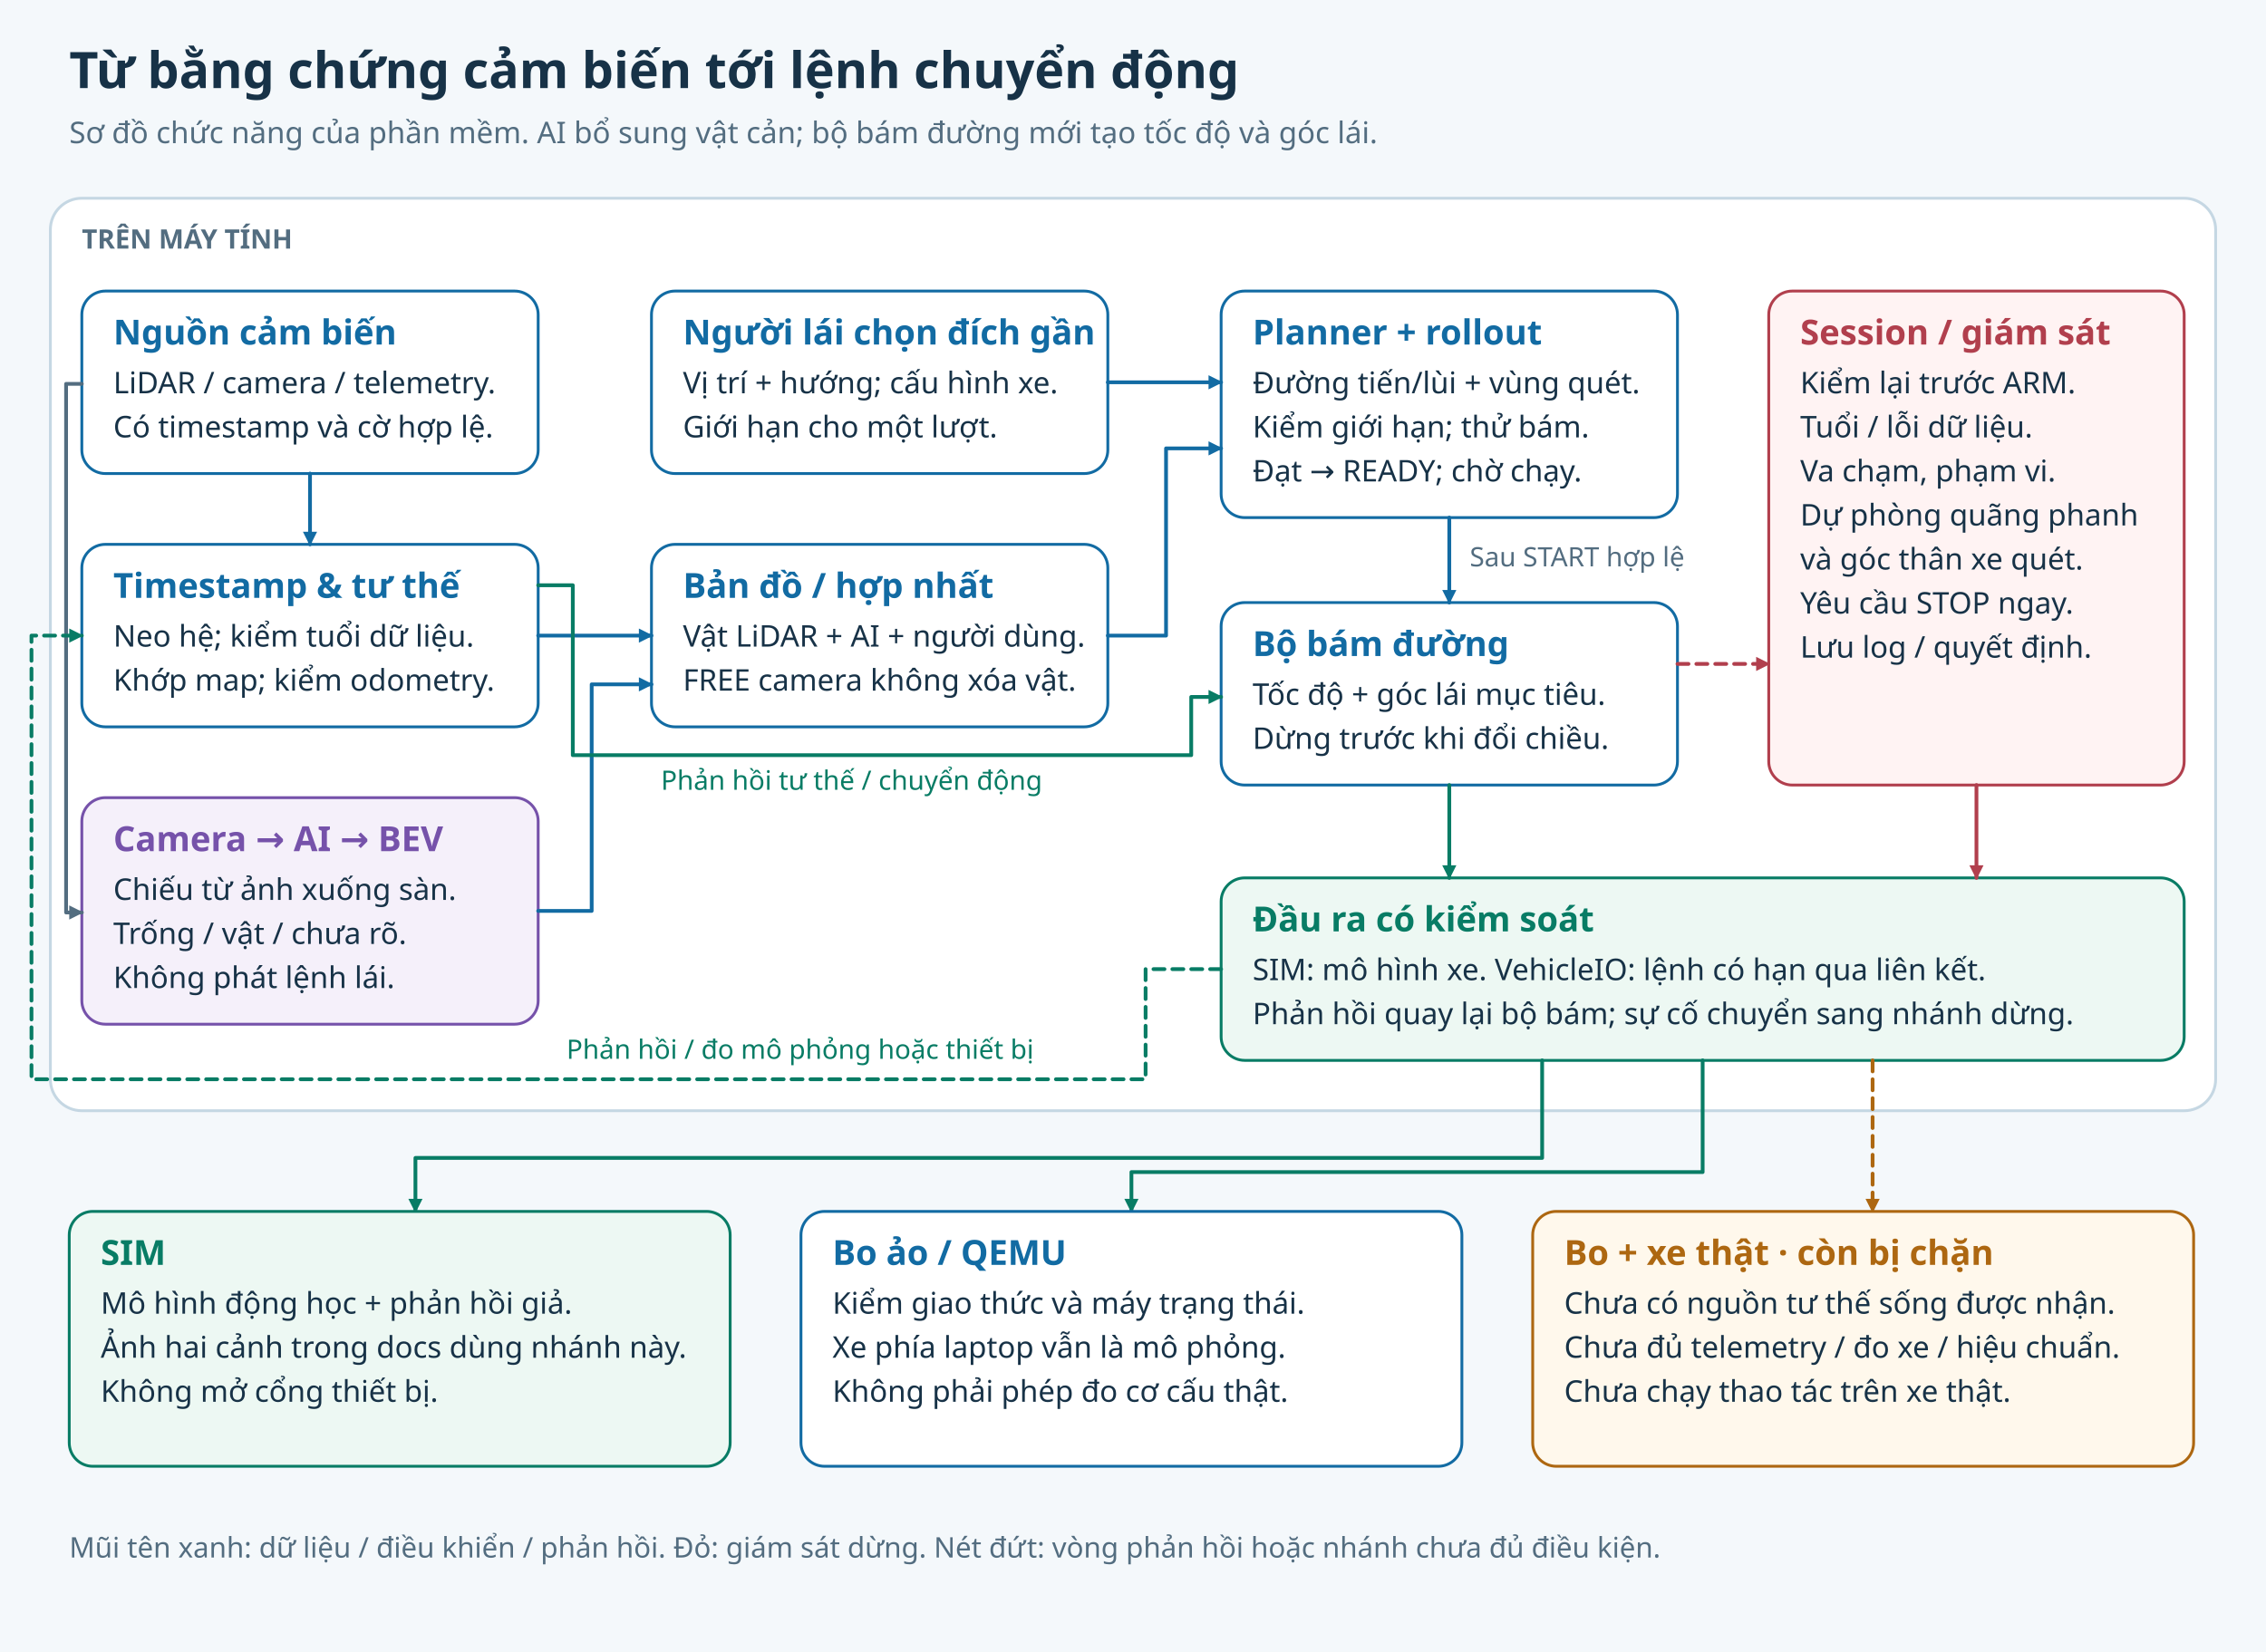
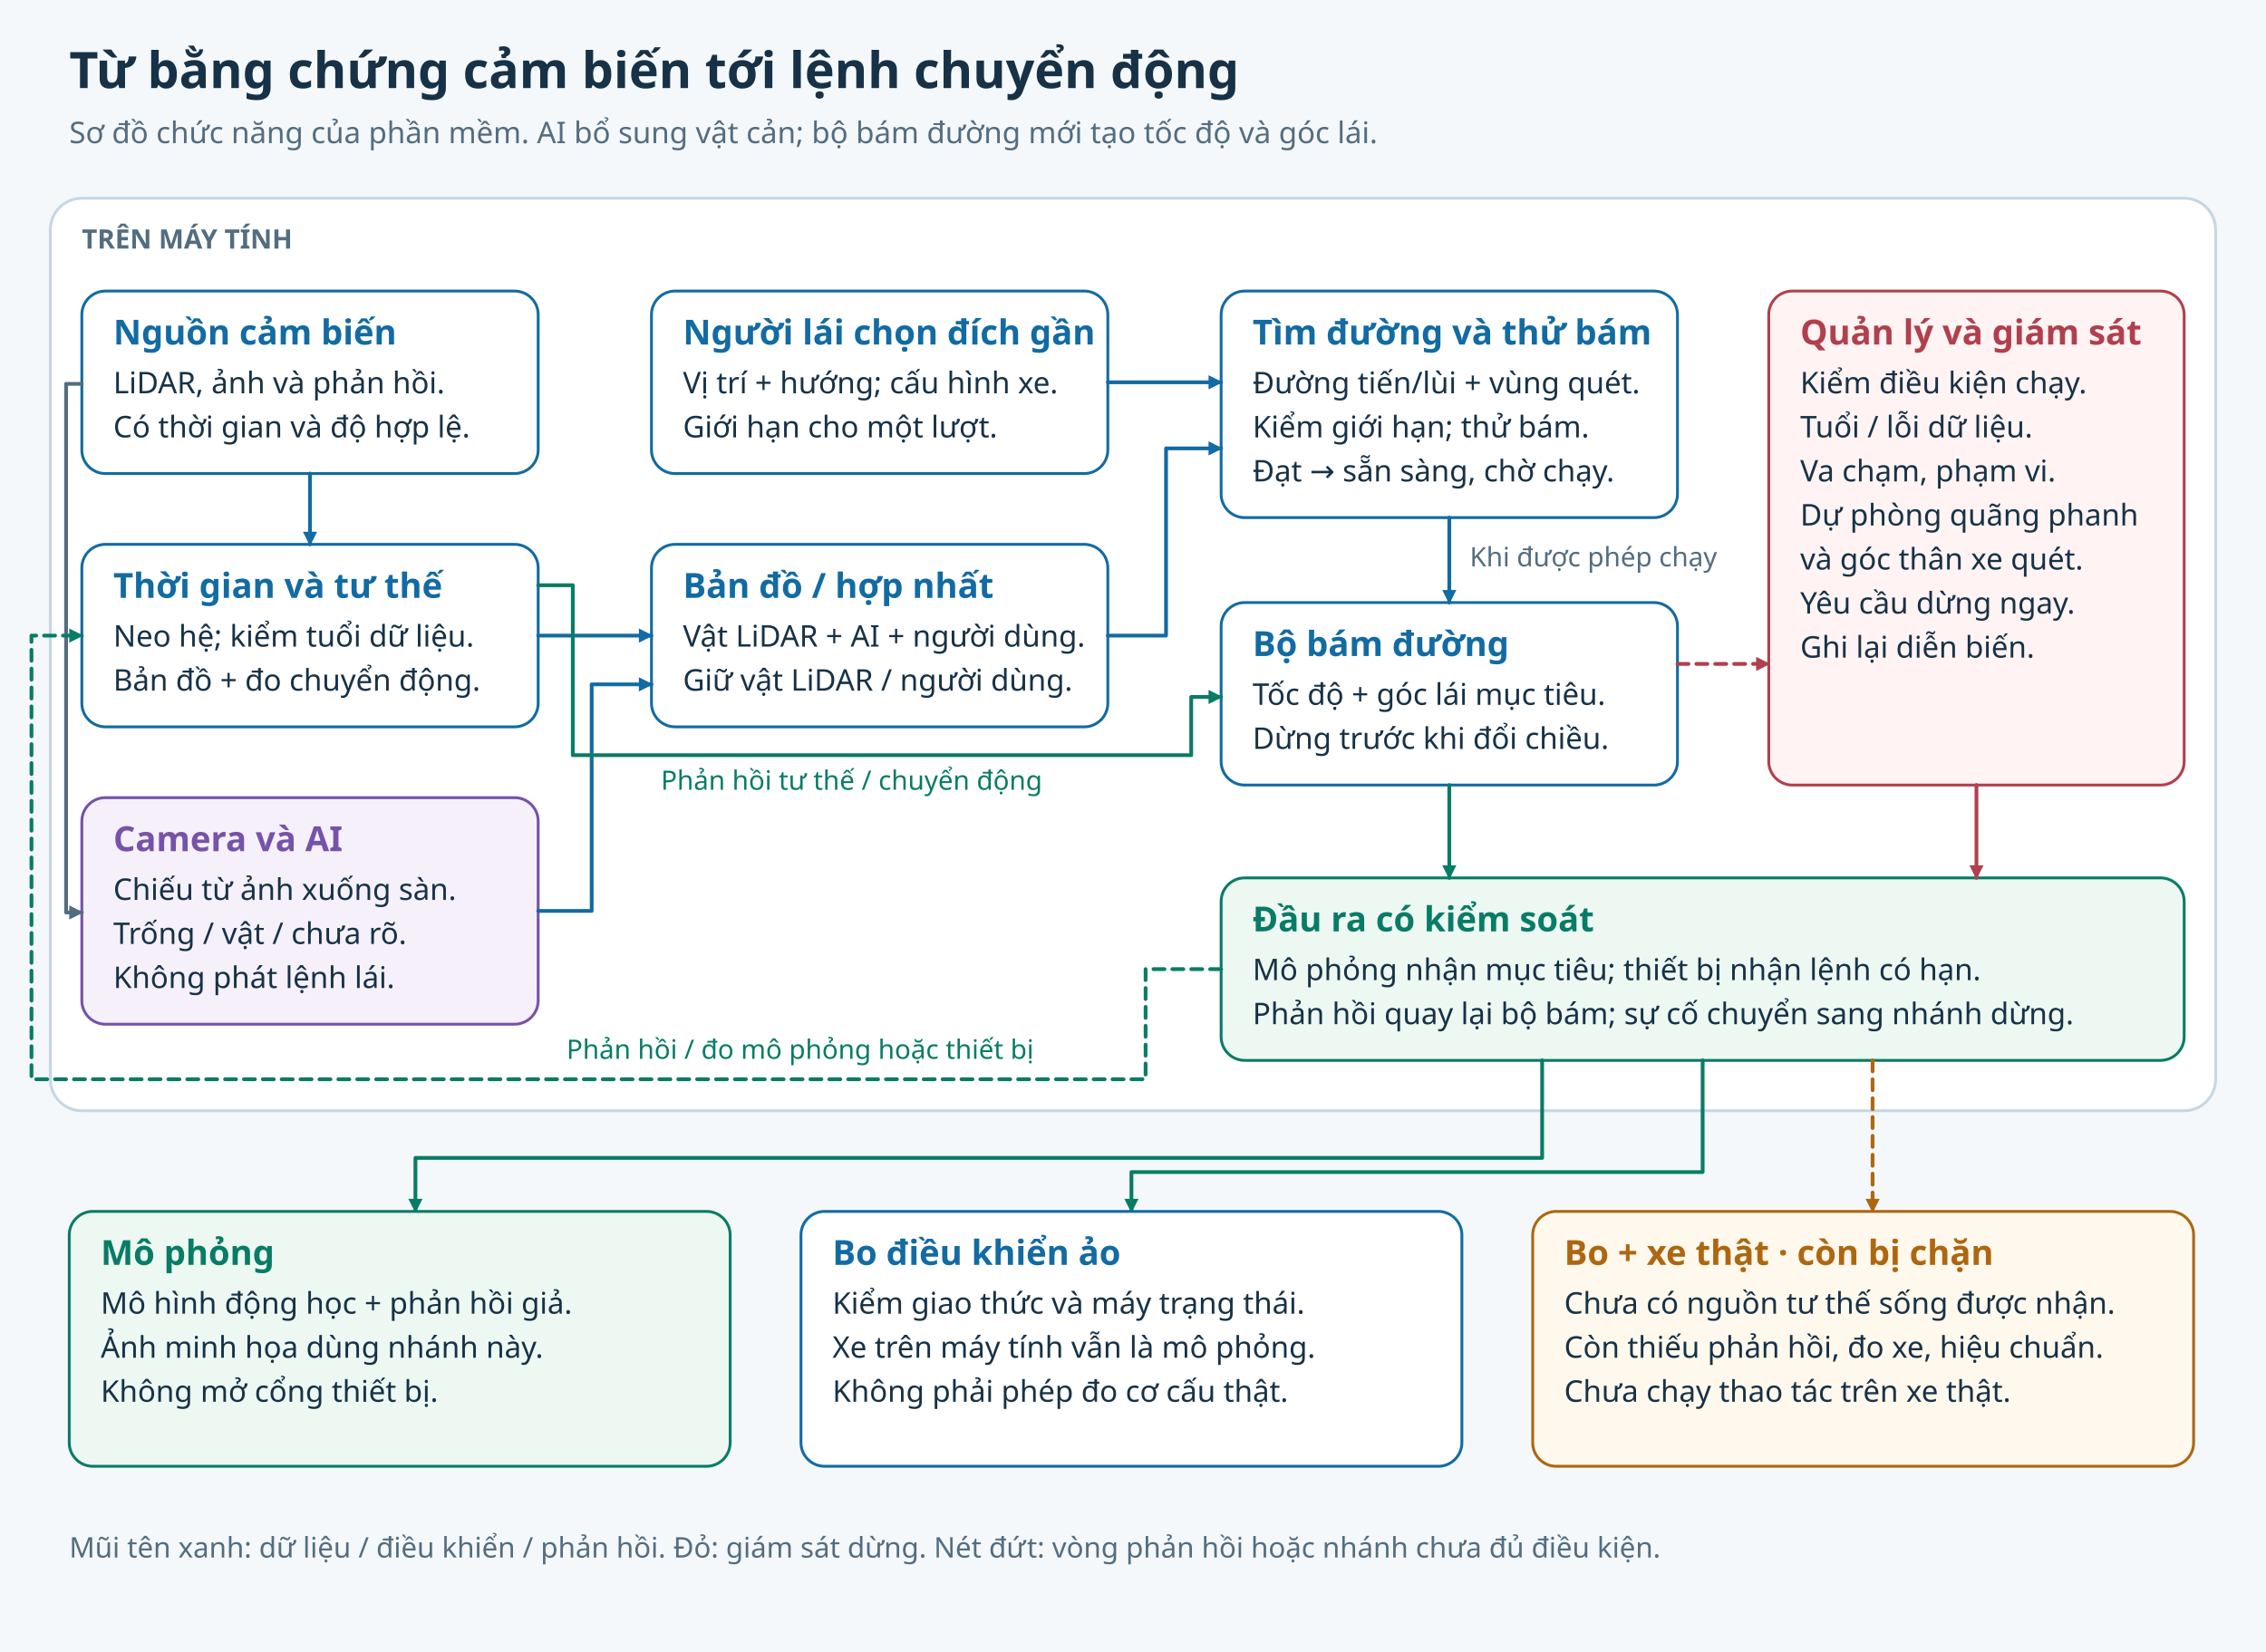
<svg xmlns="http://www.w3.org/2000/svg" width="1440" height="1050" viewBox="0 0 1440 1050">
  <defs>
    <marker id="blue" markerWidth="9" markerHeight="9" refX="8" refY="4.5" orient="auto" markerUnits="userSpaceOnUse">
      <path d="M0,0 L9,4.5 L0,9 Z" fill="#126ba3" />
    </marker>
    <marker id="green" markerWidth="9" markerHeight="9" refX="8" refY="4.5" orient="auto" markerUnits="userSpaceOnUse">
      <path d="M0,0 L9,4.5 L0,9 Z" fill="#087c65" />
    </marker>
    <marker id="red" markerWidth="9" markerHeight="9" refX="8" refY="4.5" orient="auto" markerUnits="userSpaceOnUse">
      <path d="M0,0 L9,4.5 L0,9 Z" fill="#b13f4d" />
    </marker>
    <marker id="muted" markerWidth="9" markerHeight="9" refX="8" refY="4.5" orient="auto" markerUnits="userSpaceOnUse">
      <path d="M0,0 L9,4.5 L0,9 Z" fill="#536d80" />
    </marker>
    <marker id="amber" markerWidth="9" markerHeight="9" refX="8" refY="4.5" orient="auto" markerUnits="userSpaceOnUse">
      <path d="M0,0 L9,4.5 L0,9 Z" fill="#ad6711" />
    </marker>
    <marker id="purple" markerWidth="9" markerHeight="9" refX="8" refY="4.5" orient="auto" markerUnits="userSpaceOnUse">
      <path d="M0,0 L9,4.5 L0,9 Z" fill="#7652aa" />
    </marker>
  </defs>
  <rect width="1440" height="1050" fill="#f4f8fb" />
  <g font-family="Segoe UI">
    <text x="44.00" y="56.00" font-size="32" fill="#173247" font-weight="600" text-anchor="start">Từ bằng chứng cảm biến tới lệnh chuyển động</text>
    <text x="44.00" y="91.00" font-size="19" fill="#536d80" font-weight="400" text-anchor="start">Sơ đồ chức năng của phần mềm. AI bổ sung vật cản; bộ bám đường mới tạo tốc độ và góc lái.</text>
    <rect x="32" y="126" width="1376" height="580" rx="20" fill="#ffffff" stroke="#c5d7e3" stroke-width="1.8" />
    <text x="52.00" y="158.00" font-size="17" fill="#536d80" font-weight="600" text-anchor="start">TRÊN MÁY TÍNH</text>
    <rect x="52" y="185" width="290" height="116" rx="15" fill="white" stroke="#126ba3" stroke-width="1.8" />
    <text x="72.00" y="219.00" font-size="22" fill="#126ba3" font-weight="600" text-anchor="start">Nguồn cảm biến</text>
-     <text x="72.00" y="250.00" font-size="19" fill="#173247" font-weight="400" text-anchor="start">LiDAR / camera / telemetry.</text>
-     <text x="72.00" y="278.00" font-size="19" fill="#173247" font-weight="400" text-anchor="start">Có timestamp và cờ hợp lệ.</text>
+     <text x="72.00" y="250.00" font-size="19" fill="#173247" font-weight="400" text-anchor="start">LiDAR, ảnh và phản hồi.</text>
+     <text x="72.00" y="278.00" font-size="19" fill="#173247" font-weight="400" text-anchor="start">Có thời gian và độ hợp lệ.</text>
    <rect x="52" y="346" width="290" height="116" rx="15" fill="white" stroke="#126ba3" stroke-width="1.8" />
-     <text x="72.00" y="380.00" font-size="22" fill="#126ba3" font-weight="600" text-anchor="start">Timestamp &amp; tư thế</text>
+     <text x="72.00" y="380.00" font-size="22" fill="#126ba3" font-weight="600" text-anchor="start">Thời gian và tư thế</text>
    <text x="72.00" y="411.00" font-size="19" fill="#173247" font-weight="400" text-anchor="start">Neo hệ; kiểm tuổi dữ liệu.</text>
-     <text x="72.00" y="439.00" font-size="19" fill="#173247" font-weight="400" text-anchor="start">Khớp map; kiểm odometry.</text>
+     <text x="72.00" y="439.00" font-size="19" fill="#173247" font-weight="400" text-anchor="start">Bản đồ + đo chuyển động.</text>
    <path d="M197.00,301.00 L197.00,346.00" fill="none" stroke="#126ba3" stroke-width="2.4" stroke-linecap="round" stroke-linejoin="round" opacity="1" marker-end="url(#blue)" />
    <rect x="52" y="507" width="290" height="144" rx="15" fill="#f5f0fa" stroke="#7652aa" stroke-width="1.8" />
-     <text x="72.00" y="541.00" font-size="22" fill="#7652aa" font-weight="600" text-anchor="start">Camera → AI → BEV</text>
+     <text x="72.00" y="541.00" font-size="22" fill="#7652aa" font-weight="600" text-anchor="start">Camera và AI</text>
    <text x="72.00" y="572.00" font-size="19" fill="#173247" font-weight="400" text-anchor="start">Chiếu từ ảnh xuống sàn.</text>
    <text x="72.00" y="600.00" font-size="19" fill="#173247" font-weight="400" text-anchor="start">Trống / vật / chưa rõ.</text>
    <text x="72.00" y="628.00" font-size="19" fill="#173247" font-weight="400" text-anchor="start">Không phát lệnh lái.</text>
    <path d="M52.00,244.00 L42.00,244.00 L42.00,580.00 L52.00,580.00" fill="none" stroke="#536d80" stroke-width="2.4" stroke-linecap="round" stroke-linejoin="round" opacity="1" marker-end="url(#muted)" />
    <rect x="414" y="346" width="290" height="116" rx="15" fill="white" stroke="#126ba3" stroke-width="1.8" />
    <text x="434.00" y="380.00" font-size="22" fill="#126ba3" font-weight="600" text-anchor="start">Bản đồ / hợp nhất</text>
    <text x="434.00" y="411.00" font-size="19" fill="#173247" font-weight="400" text-anchor="start">Vật LiDAR + AI + người dùng.</text>
-     <text x="434.00" y="439.00" font-size="19" fill="#173247" font-weight="400" text-anchor="start">FREE camera không xóa vật.</text>
+     <text x="434.00" y="439.00" font-size="19" fill="#173247" font-weight="400" text-anchor="start">Giữ vật LiDAR / người dùng.</text>
    <path d="M342.00,404.00 L414.00,404.00" fill="none" stroke="#126ba3" stroke-width="2.4" stroke-linecap="round" stroke-linejoin="round" opacity="1" marker-end="url(#blue)" />
    <path d="M342.00,579.00 L376.00,579.00 L376.00,435.00 L414.00,435.00" fill="none" stroke="#126ba3" stroke-width="2.4" stroke-linecap="round" stroke-linejoin="round" opacity="1" marker-end="url(#blue)" />
    <rect x="414" y="185" width="290" height="116" rx="15" fill="white" stroke="#126ba3" stroke-width="1.8" />
    <text x="434.00" y="219.00" font-size="22" fill="#126ba3" font-weight="600" text-anchor="start">Người lái chọn đích gần</text>
    <text x="434.00" y="250.00" font-size="19" fill="#173247" font-weight="400" text-anchor="start">Vị trí + hướng; cấu hình xe.</text>
    <text x="434.00" y="278.00" font-size="19" fill="#173247" font-weight="400" text-anchor="start">Giới hạn cho một lượt.</text>
    <rect x="776" y="185" width="290" height="144" rx="15" fill="white" stroke="#126ba3" stroke-width="1.8" />
-     <text x="796.00" y="219.00" font-size="22" fill="#126ba3" font-weight="600" text-anchor="start">Planner + rollout</text>
+     <text x="796.00" y="219.00" font-size="22" fill="#126ba3" font-weight="600" text-anchor="start">Tìm đường và thử bám</text>
    <text x="796.00" y="250.00" font-size="19" fill="#173247" font-weight="400" text-anchor="start">Đường tiến/lùi + vùng quét.</text>
    <text x="796.00" y="278.00" font-size="19" fill="#173247" font-weight="400" text-anchor="start">Kiểm giới hạn; thử bám.</text>
-     <text x="796.00" y="306.00" font-size="19" fill="#173247" font-weight="400" text-anchor="start">Đạt → READY; chờ chạy.</text>
+     <text x="796.00" y="306.00" font-size="19" fill="#173247" font-weight="400" text-anchor="start">Đạt → sẵn sàng, chờ chạy.</text>
    <path d="M704.00,243.00 L776.00,243.00" fill="none" stroke="#126ba3" stroke-width="2.4" stroke-linecap="round" stroke-linejoin="round" opacity="1" marker-end="url(#blue)" />
    <path d="M704.00,404.00 L741.00,404.00 L741.00,285.00 L776.00,285.00" fill="none" stroke="#126ba3" stroke-width="2.4" stroke-linecap="round" stroke-linejoin="round" opacity="1" marker-end="url(#blue)" />
    <rect x="776" y="383" width="290" height="116" rx="15" fill="white" stroke="#126ba3" stroke-width="1.8" />
    <text x="796.00" y="417.00" font-size="22" fill="#126ba3" font-weight="600" text-anchor="start">Bộ bám đường</text>
    <text x="796.00" y="448.00" font-size="19" fill="#173247" font-weight="400" text-anchor="start">Tốc độ + góc lái mục tiêu.</text>
    <text x="796.00" y="476.00" font-size="19" fill="#173247" font-weight="400" text-anchor="start">Dừng trước khi đổi chiều.</text>
    <path d="M921.00,329.00 L921.00,383.00" fill="none" stroke="#126ba3" stroke-width="2.4" stroke-linecap="round" stroke-linejoin="round" opacity="1" marker-end="url(#blue)" />
-     <text x="934.00" y="360.00" font-size="17" fill="#536d80" font-weight="400" text-anchor="start">Sau START hợp lệ</text>
+     <text x="934.00" y="360.00" font-size="17" fill="#536d80" font-weight="400" text-anchor="start">Khi được phép chạy</text>
    <path d="M342.00,372.00 L364.00,372.00 L364.00,480.00 L757.00,480.00 L757.00,443.00 L776.00,443.00" fill="none" stroke="#087c65" stroke-width="2.4" stroke-linecap="round" stroke-linejoin="round" opacity="1" marker-end="url(#green)" />
    <text x="420.00" y="502.00" font-size="17" fill="#087c65" font-weight="400" text-anchor="start">Phản hồi tư thế / chuyển động</text>
    <rect x="1124" y="185" width="264" height="314" rx="15" fill="#fff3f3" stroke="#b13f4d" stroke-width="1.8" />
-     <text x="1144.00" y="219.00" font-size="22" fill="#b13f4d" font-weight="600" text-anchor="start">Session / giám sát</text>
-     <text x="1144.00" y="250.00" font-size="19" fill="#173247" font-weight="400" text-anchor="start">Kiểm lại trước ARM.</text>
+     <text x="1144.00" y="219.00" font-size="22" fill="#b13f4d" font-weight="600" text-anchor="start">Quản lý và giám sát</text>
+     <text x="1144.00" y="250.00" font-size="19" fill="#173247" font-weight="400" text-anchor="start">Kiểm điều kiện chạy.</text>
    <text x="1144.00" y="278.00" font-size="19" fill="#173247" font-weight="400" text-anchor="start">Tuổi / lỗi dữ liệu.</text>
    <text x="1144.00" y="306.00" font-size="19" fill="#173247" font-weight="400" text-anchor="start">Va chạm, phạm vi.</text>
    <text x="1144.00" y="334.00" font-size="19" fill="#173247" font-weight="400" text-anchor="start">Dự phòng quãng phanh</text>
    <text x="1144.00" y="362.00" font-size="19" fill="#173247" font-weight="400" text-anchor="start">và góc thân xe quét.</text>
-     <text x="1144.00" y="390.00" font-size="19" fill="#173247" font-weight="400" text-anchor="start">Yêu cầu STOP ngay.</text>
-     <text x="1144.00" y="418.00" font-size="19" fill="#173247" font-weight="400" text-anchor="start">Lưu log / quyết định.</text>
+     <text x="1144.00" y="390.00" font-size="19" fill="#173247" font-weight="400" text-anchor="start">Yêu cầu dừng ngay.</text>
+     <text x="1144.00" y="418.00" font-size="19" fill="#173247" font-weight="400" text-anchor="start">Ghi lại diễn biến.</text>
    <path d="M1066.00,422.00 L1124.00,422.00" fill="none" stroke="#b13f4d" stroke-width="2.4" stroke-linecap="round" stroke-linejoin="round" opacity="1" marker-end="url(#red)" stroke-dasharray="7 5" />
    <rect x="776" y="558" width="612" height="116" rx="15" fill="#edf8f3" stroke="#087c65" stroke-width="1.8" />
    <text x="796.00" y="592.00" font-size="22" fill="#087c65" font-weight="600" text-anchor="start">Đầu ra có kiểm soát</text>
-     <text x="796.00" y="623.00" font-size="19" fill="#173247" font-weight="400" text-anchor="start">SIM: mô hình xe. VehicleIO: lệnh có hạn qua liên kết.</text>
+     <text x="796.00" y="623.00" font-size="19" fill="#173247" font-weight="400" text-anchor="start">Mô phỏng nhận mục tiêu; thiết bị nhận lệnh có hạn.</text>
    <text x="796.00" y="651.00" font-size="19" fill="#173247" font-weight="400" text-anchor="start">Phản hồi quay lại bộ bám; sự cố chuyển sang nhánh dừng.</text>
    <path d="M921.00,499.00 L921.00,558.00" fill="none" stroke="#087c65" stroke-width="2.4" stroke-linecap="round" stroke-linejoin="round" opacity="1" marker-end="url(#green)" />
    <path d="M1256.00,499.00 L1256.00,558.00" fill="none" stroke="#b13f4d" stroke-width="2.4" stroke-linecap="round" stroke-linejoin="round" opacity="1" marker-end="url(#red)" />
    <path d="M776.00,616.00 L728.00,616.00 L728.00,686.00 L20.00,686.00 L20.00,404.00 L52.00,404.00" fill="none" stroke="#087c65" stroke-width="2.4" stroke-linecap="round" stroke-linejoin="round" opacity="1" marker-end="url(#green)" stroke-dasharray="7 5" />
    <text x="360.00" y="673.00" font-size="17" fill="#087c65" font-weight="400" text-anchor="start">Phản hồi / đo mô phỏng hoặc thiết bị</text>
    <path d="M980.00,674.00 L980.00,736.00 L264.00,736.00 L264.00,770.00" fill="none" stroke="#087c65" stroke-width="2.4" stroke-linecap="round" stroke-linejoin="round" opacity="1" marker-end="url(#green)" />
    <path d="M1082.00,674.00 L1082.00,745.00 L719.00,745.00 L719.00,770.00" fill="none" stroke="#087c65" stroke-width="2.4" stroke-linecap="round" stroke-linejoin="round" opacity="1" marker-end="url(#green)" />
    <path d="M1190.00,674.00 L1190.00,770.00" fill="none" stroke="#ad6711" stroke-width="2.4" stroke-linecap="round" stroke-linejoin="round" opacity="1" marker-end="url(#amber)" stroke-dasharray="7 5" />
    <rect x="44" y="770" width="420" height="162" rx="15" fill="#edf8f3" stroke="#087c65" stroke-width="1.8" />
-     <text x="64.00" y="804.00" font-size="22" fill="#087c65" font-weight="600" text-anchor="start">SIM</text>
+     <text x="64.00" y="804.00" font-size="22" fill="#087c65" font-weight="600" text-anchor="start">Mô phỏng</text>
    <text x="64.00" y="835.00" font-size="19" fill="#173247" font-weight="400" text-anchor="start">Mô hình động học + phản hồi giả.</text>
-     <text x="64.00" y="863.00" font-size="19" fill="#173247" font-weight="400" text-anchor="start">Ảnh hai cảnh trong docs dùng nhánh này.</text>
+     <text x="64.00" y="863.00" font-size="19" fill="#173247" font-weight="400" text-anchor="start">Ảnh minh họa dùng nhánh này.</text>
    <text x="64.00" y="891.00" font-size="19" fill="#173247" font-weight="400" text-anchor="start">Không mở cổng thiết bị.</text>
    <rect x="509" y="770" width="420" height="162" rx="15" fill="white" stroke="#126ba3" stroke-width="1.8" />
-     <text x="529.00" y="804.00" font-size="22" fill="#126ba3" font-weight="600" text-anchor="start">Bo ảo / QEMU</text>
+     <text x="529.00" y="804.00" font-size="22" fill="#126ba3" font-weight="600" text-anchor="start">Bo điều khiển ảo</text>
    <text x="529.00" y="835.00" font-size="19" fill="#173247" font-weight="400" text-anchor="start">Kiểm giao thức và máy trạng thái.</text>
-     <text x="529.00" y="863.00" font-size="19" fill="#173247" font-weight="400" text-anchor="start">Xe phía laptop vẫn là mô phỏng.</text>
+     <text x="529.00" y="863.00" font-size="19" fill="#173247" font-weight="400" text-anchor="start">Xe trên máy tính vẫn là mô phỏng.</text>
    <text x="529.00" y="891.00" font-size="19" fill="#173247" font-weight="400" text-anchor="start">Không phải phép đo cơ cấu thật.</text>
    <rect x="974" y="770" width="420" height="162" rx="15" fill="#fff8ec" stroke="#ad6711" stroke-width="1.8" />
    <text x="994.00" y="804.00" font-size="22" fill="#ad6711" font-weight="600" text-anchor="start">Bo + xe thật · còn bị chặn</text>
    <text x="994.00" y="835.00" font-size="19" fill="#173247" font-weight="400" text-anchor="start">Chưa có nguồn tư thế sống được nhận.</text>
-     <text x="994.00" y="863.00" font-size="19" fill="#173247" font-weight="400" text-anchor="start">Chưa đủ telemetry / đo xe / hiệu chuẩn.</text>
+     <text x="994.00" y="863.00" font-size="19" fill="#173247" font-weight="400" text-anchor="start">Còn thiếu phản hồi, đo xe, hiệu chuẩn.</text>
    <text x="994.00" y="891.00" font-size="19" fill="#173247" font-weight="400" text-anchor="start">Chưa chạy thao tác trên xe thật.</text>
    <text x="44.00" y="990.00" font-size="18" fill="#536d80" font-weight="400" text-anchor="start">Mũi tên xanh: dữ liệu / điều khiển / phản hồi. Đỏ: giám sát dừng. Nét đứt: vòng phản hồi hoặc nhánh chưa đủ điều kiện.</text>
  </g>
</svg>
